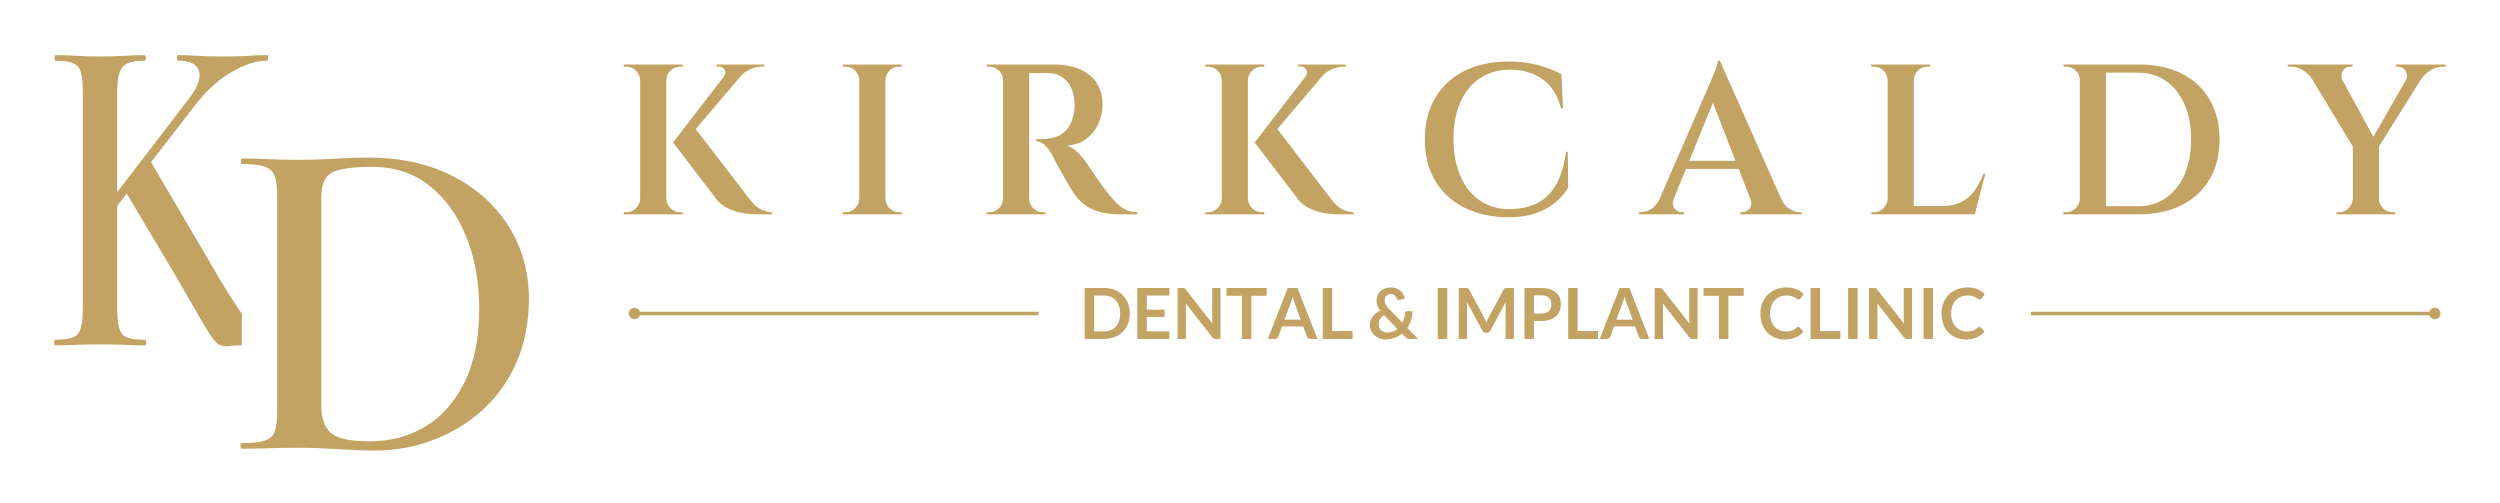
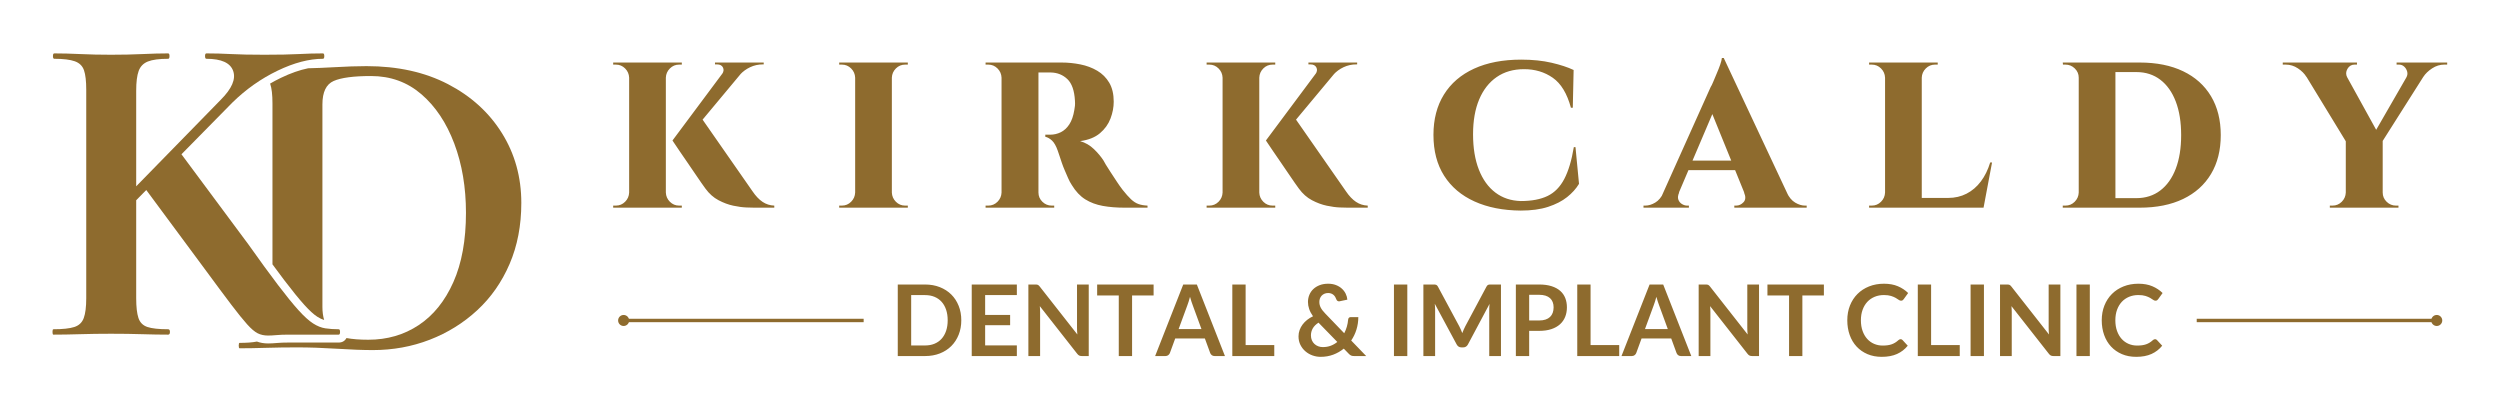
- <svg xmlns="http://www.w3.org/2000/svg" viewBox="0 0 1846 371" width="1846" height="371" role="img" aria-label="Kirkcaldy Dental &amp; Implant Clinic">
-   <g fill="#C3A363">
-     <defs>
-       <clipPath id="kclip21540">
-         <rect x="-10000" y="-10000" width="10178.6" height="20000" />
-         <rect x="-10000" y="-10000" width="20000" height="10117.3" />
-       </clipPath>
-     </defs>
-     <path clip-path="url(#kclip21540)" d="M61.13 227.225V68.461Q61.13 58.517 59.792 53.545Q58.455 48.573 54.042 46.687Q49.629 44.801 40.802 44.801Q40.267 44.801 40.267 42.743Q40.267 40.686 40.802 40.686Q47.756 40.686 56.048 41.2Q64.339 41.715 73.7 41.715Q83.864 41.715 92.156 41.2Q100.447 40.686 106.866 40.686Q107.668 40.686 107.668 42.743Q107.668 44.801 106.866 44.801Q98.307 44.801 94.028 46.858Q89.748 48.915 88.144 54.059Q86.539 59.203 86.539 69.147V227.225Q86.539 237.169 88.01 242.313Q89.481 247.456 93.76 249.171Q98.04 250.885 106.866 250.885Q107.936 250.885 107.936 252.943Q107.936 255.0 106.866 255.0Q100.179 255.0 92.022 254.657Q83.864 254.314 73.7 254.314Q64.339 254.314 55.78 254.657Q47.222 255.0 40.535 255.0Q40.0 255.0 40.0 252.943Q40.0 250.885 40.535 250.885Q49.361 250.885 53.774 249.171Q58.188 247.456 59.659 242.313Q61.13 237.169 61.13 227.225ZM130.67 205.279 91.888 140.128 110.611 118.182 150.73 186.419Q161.696 205.622 169.453 217.795Q177.209 229.968 182.291 236.998Q187.373 244.027 191.385 246.942Q195.397 249.856 199.141 250.371Q202.886 250.885 207.433 250.885Q208.235 250.885 208.235 252.943Q208.235 255.0 207.433 255.0Q195.664 255.0 188.443 255.0Q181.221 255.0 177.477 255.0Q174 255.0 171.592 255.343Q169.185 255.686 167.313 255.686Q163.568 255.686 161.028 253.971Q158.487 252.257 155.143 247.113Q151.8 241.97 146.05 232.026Q140.299 222.081 130.67 205.279ZM70.223 163.102 139.229 73.262Q149.125 60.574 146.986 52.687Q144.846 44.801 131.205 44.801Q130.67 44.801 130.67 42.743Q130.67 40.686 131.205 40.686Q138.427 40.686 145.648 41.2Q152.87 41.715 164.638 41.715Q176.674 41.715 183.628 41.2Q190.582 40.686 197.269 40.686Q198.071 40.686 198.071 42.743Q198.071 44.801 197.269 44.801Q185.768 44.801 171.86 52.687Q157.952 60.574 145.916 75.319L77.445 163.788Z" />
-     <path d="M276.356 332.697Q265.726 332.697 249.952 331.668Q234.179 330.639 221.149 330.639Q208.804 330.639 197.831 330.982Q186.858 331.325 178.286 331.325Q177.6 331.325 177.6 329.268Q177.6 327.21 178.286 327.21Q189.259 327.21 195.088 325.496Q200.917 323.781 202.803 318.638Q204.689 313.494 204.689 303.55V144.786Q204.689 134.842 202.803 129.87Q200.917 124.898 195.431 123.012Q189.944 121.126 178.629 121.126Q177.943 121.126 177.943 119.068Q177.943 117.011 178.629 117.011Q187.544 117.011 198.174 117.525Q208.804 118.04 221.149 118.04Q233.15 118.04 247.381 117.182Q261.611 116.325 271.555 116.325Q307.56 116.325 334.307 130.041Q361.053 143.757 375.798 167.418Q390.543 191.078 390.543 220.567Q390.543 246.285 381.627 267.031Q372.712 287.776 356.767 302.35Q340.822 316.923 320.076 324.81Q299.33 332.697 276.356 332.697ZM272.927 325.839Q296.587 325.839 314.761 314.523Q332.935 303.207 343.393 281.433Q353.852 259.658 353.852 228.111Q353.852 198.622 344.251 174.79Q334.649 150.958 316.99 137.071Q299.33 123.183 274.984 123.183Q254.753 123.183 246.009 126.955Q237.265 130.727 237.265 145.472V299.778Q237.265 313.151 244.123 319.495Q250.981 325.839 272.927 325.839Z" />
-     <path d="M511.735 92.68 554.237 147.98Q557.713 152.246 561.426 154.379Q565.139 156.512 570.037 156.67V158.25H559.135Q557.397 158.25 553.763 158.013Q550.129 157.776 545.626 156.749Q541.123 155.722 536.541 153.352Q531.959 150.982 528.483 146.558Q528.009 145.768 525.56 142.529Q523.111 139.29 519.477 134.629Q515.843 129.968 511.972 124.833Q508.101 119.698 504.704 115.274Q501.307 110.85 499.174 108.006Q497.041 105.162 497.041 105.162ZM553.289 48.756 505.889 104.53 497.041 105.162 540.491 48.756ZM564.349 47.65V49.072H563.717Q558.503 49.072 554 51.126Q549.497 53.18 546.337 56.814L534.487 56.498Q536.383 53.812 535.119 51.442Q533.855 49.072 530.695 49.072H529.115V47.65H563.717ZM491.985 47.65V158.25H472.709V47.65ZM473.183 146.716V158.25H460.543V156.67Q460.701 156.67 461.57 156.67Q462.439 156.67 462.597 156.67Q466.705 156.67 469.628 153.747Q472.551 150.824 472.709 146.716ZM473.183 59.184H472.709Q472.551 55.076 469.628 52.153Q466.705 49.23 462.597 49.23Q462.439 49.23 461.57 49.23Q460.701 49.23 460.543 49.23V47.65H473.183ZM491.511 146.716H491.985Q492.143 150.824 495.066 153.747Q497.989 156.67 502.097 156.67Q502.097 156.67 503.045 156.67Q503.993 156.67 504.151 156.67V158.25H491.511ZM491.511 59.184V47.65H504.151V49.23Q503.993 49.23 503.045 49.23Q502.097 49.23 502.097 49.23Q497.989 49.23 495.066 52.153Q492.143 55.076 491.985 59.184ZM653.777 47.65V158.25H634.501V47.65ZM634.975 146.716V158.25H622.335V156.67Q622.335 156.67 623.362 156.67Q624.389 156.67 624.389 156.67Q628.497 156.67 631.42 153.747Q634.343 150.824 634.501 146.716ZM634.975 59.184H634.501Q634.343 55.076 631.42 52.153Q628.497 49.23 624.389 49.23Q624.389 49.23 623.362 49.23Q622.335 49.23 622.335 49.23V47.65H634.975ZM653.303 146.716H653.777Q653.935 150.824 656.858 153.747Q659.781 156.67 663.889 156.67Q663.889 156.67 664.837 156.67Q665.785 156.67 665.943 156.67V158.25H653.303ZM653.303 59.184V47.65H665.943V49.23Q665.785 49.23 664.837 49.23Q663.889 49.23 663.889 49.23Q659.781 49.23 656.858 52.153Q653.935 55.076 653.777 59.184ZM757.899 47.65H778.913Q786.023 47.65 792.422 49.388Q798.821 51.126 803.719 54.76Q808.617 58.394 811.382 64.003Q814.147 69.612 814.147 77.354Q814.147 84.306 811.145 91.1Q808.143 97.894 802.297 102.397Q796.451 106.9 787.919 107.532Q792.185 108.954 796.056 112.825Q799.927 116.696 802.455 120.488Q802.613 120.646 804.43 123.411Q806.247 126.176 808.933 130.126Q811.619 134.076 814.542 138.026Q817.465 141.976 819.677 144.662Q823.153 148.77 826.076 151.377Q828.999 153.984 832.317 155.327Q835.635 156.67 839.901 156.67V158.25H826.787Q818.571 158.25 812.172 156.512Q805.773 154.774 801.033 151.298Q796.293 147.822 792.817 142.608Q791.869 141.186 790.131 138.263Q788.393 135.34 786.339 131.706Q784.285 128.072 782.31 124.675Q780.335 121.278 778.992 118.592Q777.649 115.906 777.175 114.8Q774.647 110.218 771.645 107.374Q768.643 104.53 765.167 104.214V102.634Q765.483 102.634 767.221 102.713Q768.959 102.792 771.171 102.634Q775.437 102.476 779.782 101.054Q784.127 99.632 787.603 95.761Q791.079 91.89 792.659 84.938Q792.975 83.516 793.291 81.304Q793.607 79.092 793.449 76.722Q792.975 65.662 787.761 59.974Q782.547 54.286 774.489 53.97Q771.487 53.812 768.169 53.891Q764.851 53.97 762.402 53.97Q759.953 53.97 759.479 53.97Q759.479 53.812 759.084 52.232Q758.689 50.652 758.294 49.151Q757.899 47.65 757.899 47.65ZM759.953 47.65V158.25H740.677V47.65ZM741.151 146.716V158.25H728.511V156.67Q728.669 156.67 729.538 156.67Q730.407 156.67 730.565 156.67Q734.673 156.67 737.596 153.747Q740.519 150.824 740.677 146.716ZM741.151 59.184H740.677Q740.519 55.076 737.596 52.153Q734.673 49.23 730.565 49.23Q730.407 49.23 729.538 49.23Q728.669 49.23 728.511 49.23V47.65H741.151ZM759.479 146.716H759.953Q759.953 150.824 762.955 153.747Q765.957 156.67 770.065 156.67Q770.223 156.67 771.092 156.67Q771.961 156.67 771.961 156.67V158.25H759.479ZM941.179 92.68 983.681 147.98Q987.157 152.246 990.87 154.379Q994.583 156.512 999.481 156.67V158.25H988.579Q986.841 158.25 983.207 158.013Q979.573 157.776 975.07 156.749Q970.567 155.722 965.985 153.352Q961.403 150.982 957.927 146.558Q957.453 145.768 955.004 142.529Q952.555 139.29 948.921 134.629Q945.287 129.968 941.416 124.833Q937.545 119.698 934.148 115.274Q930.751 110.85 928.618 108.006Q926.485 105.162 926.485 105.162ZM982.733 48.756 935.333 104.53 926.485 105.162 969.935 48.756ZM993.793 47.65V49.072H993.161Q987.947 49.072 983.444 51.126Q978.941 53.18 975.781 56.814L963.931 56.498Q965.827 53.812 964.563 51.442Q963.299 49.072 960.139 49.072H958.559V47.65H993.161ZM921.429 47.65V158.25H902.153V47.65ZM902.627 146.716V158.25H889.987V156.67Q890.145 156.67 891.014 156.67Q891.883 156.67 892.041 156.67Q896.149 156.67 899.072 153.747Q901.995 150.824 902.153 146.716ZM902.627 59.184H902.153Q901.995 55.076 899.072 52.153Q896.149 49.23 892.041 49.23Q891.883 49.23 891.014 49.23Q890.145 49.23 889.987 49.23V47.65H902.627ZM920.955 146.716H921.429Q921.587 150.824 924.51 153.747Q927.433 156.67 931.541 156.67Q931.541 156.67 932.489 156.67Q933.437 156.67 933.595 156.67V158.25H920.955ZM920.955 59.184V47.65H933.595V49.23Q933.437 49.23 932.489 49.23Q931.541 49.23 931.541 49.23Q927.433 49.23 924.51 52.153Q921.587 55.076 921.429 59.184ZM1157.639 112.114 1157.955 138.5Q1154.321 144.662 1148.317 149.639Q1142.313 154.616 1133.702 157.539Q1125.091 160.462 1113.557 160.462Q1095.229 160.304 1081.325 153.352Q1067.421 146.4 1059.758 133.523Q1052.095 120.646 1052.095 102.792Q1052.095 85.254 1059.679 72.377Q1067.263 59.5 1081.167 52.469Q1095.071 45.438 1114.189 45.438Q1126.513 45.438 1136.309 48.203Q1146.105 50.968 1152.899 54.76L1154.163 80.198H1152.741Q1148.791 65.188 1138.758 58.315Q1128.725 51.442 1115.295 51.442Q1102.339 51.442 1092.938 57.683Q1083.537 63.924 1078.402 75.379Q1073.267 86.834 1073.267 102.476Q1073.267 118.118 1078.244 129.731Q1083.221 141.344 1092.306 147.743Q1101.391 154.142 1113.557 154.458Q1125.407 154.458 1134.176 150.429Q1142.945 146.4 1148.554 137.078Q1154.163 127.756 1156.375 112.114ZM1269.977 44.806 1319.905 157.302H1296.521L1262.551 70.086ZM1236.007 146.716Q1234.743 149.876 1235.533 152.088Q1236.323 154.3 1238.219 155.485Q1240.115 156.67 1242.011 156.67H1243.433V158.25H1210.253V156.67Q1210.253 156.67 1210.964 156.67Q1211.675 156.67 1211.675 156.67Q1215.309 156.67 1219.18 154.379Q1223.051 152.088 1225.579 146.716ZM1269.977 44.806 1270.767 61.396 1231.425 157.776H1220.681L1261.445 64.082Q1261.761 63.45 1262.788 61.001Q1263.815 58.552 1265.158 55.392Q1266.501 52.232 1267.449 49.309Q1268.397 46.386 1268.555 44.806ZM1288.463 118.75V124.754H1240.905V118.75ZM1292.413 146.716H1315.165Q1317.693 152.088 1321.564 154.379Q1325.435 156.67 1329.069 156.67Q1329.069 156.67 1329.701 156.67Q1330.333 156.67 1330.333 156.67V158.25H1284.987V156.67H1286.409Q1289.411 156.67 1291.781 154.063Q1294.151 151.456 1292.413 146.716ZM1413.125 47.65V158.25H1393.849V47.65ZM1454.995 152.088 1457.681 158.25H1412.651V152.088ZM1466.055 128.23 1458.155 158.25H1428.609L1434.297 152.088Q1442.355 152.088 1448.201 149.165Q1454.047 146.242 1457.997 140.791Q1461.947 135.34 1464.475 128.23ZM1394.323 146.716V158.25H1381.683V156.67Q1381.683 156.67 1382.71 156.67Q1383.737 156.67 1383.737 156.67Q1387.845 156.67 1390.768 153.747Q1393.691 150.824 1393.849 146.716ZM1394.323 59.184H1393.849Q1393.691 55.076 1390.768 52.153Q1387.845 49.23 1383.737 49.23Q1383.737 49.23 1382.71 49.23Q1381.683 49.23 1381.683 49.23V47.65H1394.323ZM1412.651 59.184V47.65H1425.291V49.23Q1425.133 49.23 1424.185 49.23Q1423.237 49.23 1423.237 49.23Q1419.129 49.23 1416.206 52.153Q1413.283 55.076 1413.125 59.184ZM1579.657 47.65Q1597.669 47.65 1611.02 54.365Q1624.371 61.08 1631.639 73.562Q1638.907 86.044 1638.907 102.95Q1638.907 119.856 1631.639 132.259Q1624.371 144.662 1611.02 151.456Q1597.669 158.25 1579.657 158.25H1543.317L1543.159 152.246Q1546.161 152.246 1550.664 152.246Q1555.167 152.246 1559.986 152.246Q1564.805 152.246 1568.992 152.246Q1573.179 152.246 1575.786 152.246Q1578.393 152.246 1578.393 152.246Q1590.559 152.246 1599.328 146.163Q1608.097 140.08 1612.995 129.02Q1617.893 117.96 1617.893 102.95Q1617.893 87.94 1612.995 76.88Q1608.097 65.82 1599.249 59.737Q1590.401 53.654 1578.393 53.654Q1578.393 53.654 1575.628 53.654Q1572.863 53.654 1568.518 53.654Q1564.173 53.654 1559.117 53.654Q1554.061 53.654 1549.4 53.654Q1544.739 53.654 1541.579 53.654V47.65ZM1555.009 47.65V158.25H1535.733V47.65ZM1536.207 146.716V158.25H1523.567V156.67Q1523.567 156.67 1524.594 156.67Q1525.621 156.67 1525.621 156.67Q1529.729 156.67 1532.652 153.747Q1535.575 150.824 1535.733 146.716ZM1536.207 59.184H1535.733Q1535.733 55.076 1532.731 52.153Q1529.729 49.23 1525.621 49.23Q1525.621 49.23 1524.673 49.23Q1523.725 49.23 1523.725 49.23L1523.567 47.65H1536.207ZM1723.437 47.808 1755.353 106.268 1738.131 109.586 1700.843 47.808ZM1756.617 107.374V158.25H1737.341V107.374ZM1783.003 47.808H1794.379L1755.195 110.534L1747.927 108.954ZM1776.525 59.026Q1777.789 56.814 1777.157 54.523Q1776.525 52.232 1774.866 50.731Q1773.207 49.23 1770.995 49.23Q1770.995 49.23 1770.047 49.23Q1769.099 49.23 1769.099 49.23V47.65H1805.913V49.23H1803.701Q1798.803 49.23 1794.458 52.074Q1790.113 54.918 1787.743 58.552ZM1729.599 59.026 1707.321 58.552Q1705.109 54.918 1700.843 52.074Q1696.577 49.23 1691.521 49.23H1689.309V47.65H1737.183V49.23Q1737.183 49.23 1736.156 49.23Q1735.129 49.23 1735.129 49.23Q1731.653 49.23 1729.836 52.469Q1728.019 55.708 1729.599 59.026ZM1737.815 146.716V158.25H1725.175V156.67Q1725.175 156.67 1726.123 156.67Q1727.071 156.67 1727.229 156.67Q1731.337 156.67 1734.26 153.747Q1737.183 150.824 1737.341 146.716ZM1756.143 146.716H1756.617Q1756.617 150.824 1759.619 153.747Q1762.621 156.67 1766.729 156.67Q1766.729 156.67 1767.677 156.67Q1768.625 156.67 1768.625 156.67V158.25H1756.143Z" />
-     <path d="M834.267 231.452Q834.267 235.586 832.889 239.044Q831.511 242.502 829.015 244.998Q826.519 247.494 823.009 248.872Q819.499 250.25 815.235 250.25H800.883V212.654H815.235Q819.499 212.654 823.009 214.045Q826.519 215.436 829.015 217.919Q831.511 220.402 832.889 223.86Q834.267 227.318 834.267 231.452ZM827.117 231.452Q827.117 228.358 826.285 225.901Q825.453 223.444 823.919 221.741Q822.385 220.038 820.188 219.128Q817.991 218.218 815.235 218.218H807.929V244.686H815.235Q817.991 244.686 820.188 243.776Q822.385 242.866 823.919 241.163Q825.453 239.46 826.285 237.003Q827.117 234.546 827.117 231.452ZM863.465 212.654V218.218H846.799V228.644H859.929V234.026H846.799V244.66H863.465V250.25H839.753V212.654ZM873.189 212.654Q873.657 212.654 873.969 212.693Q874.281 212.732 874.528 212.849Q874.775 212.966 875.009 213.187Q875.243 213.408 875.529 213.772L895.263 238.914Q895.159 238.004 895.12 237.133Q895.081 236.262 895.081 235.508V212.654H901.243V250.25H897.629Q896.797 250.25 896.251 249.99Q895.705 249.73 895.185 249.054L875.529 224.016Q875.607 224.848 875.646 225.667Q875.685 226.486 875.685 227.162V250.25H869.523V212.654H873.189ZM935.329 212.654V218.4H924.019V250.25H917.025V218.4H905.663V212.654ZM972.821 250.25H967.413Q966.503 250.25 965.918 249.795Q965.333 249.34 965.073 248.664L962.265 240.994H946.691L943.883 248.664Q943.675 249.262 943.064 249.756Q942.453 250.25 941.569 250.25H936.135L950.903 212.654H958.053ZM948.485 236.054H960.471L955.895 223.548Q955.583 222.716 955.206 221.585Q954.829 220.454 954.465 219.128Q954.101 220.454 953.75 221.598Q953.399 222.742 953.061 223.6ZM983.689 244.478H998.743V250.25H976.695V212.654H983.689ZM1027.057 212.238Q1029.345 212.238 1031.152 212.94Q1032.959 213.642 1034.246 214.812Q1035.533 215.982 1036.274 217.49Q1037.015 218.998 1037.145 220.61L1033.063 221.468Q1032.985 221.494 1032.894 221.494Q1032.803 221.494 1032.725 221.494Q1032.283 221.494 1031.932 221.247Q1031.581 221.0 1031.373 220.48Q1031.139 219.804 1030.775 219.193Q1030.411 218.582 1029.891 218.127Q1029.371 217.672 1028.669 217.399Q1027.967 217.126 1027.057 217.126Q1025.965 217.126 1025.107 217.503Q1024.249 217.88 1023.651 218.517Q1023.053 219.154 1022.741 219.999Q1022.429 220.844 1022.429 221.78Q1022.429 222.56 1022.598 223.288Q1022.767 224.016 1023.131 224.744Q1023.495 225.472 1024.08 226.239Q1024.665 227.006 1025.523 227.89L1035.507 238.264Q1036.365 236.626 1036.885 234.806Q1037.405 232.986 1037.561 231.114Q1037.613 230.516 1037.951 230.152Q1038.289 229.788 1038.887 229.788H1042.917Q1042.891 233.22 1041.929 236.34Q1040.967 239.46 1039.173 242.086L1047.051 250.25H1040.759Q1040.265 250.25 1039.888 250.198Q1039.511 250.146 1039.173 250.003Q1038.835 249.86 1038.523 249.626Q1038.211 249.392 1037.873 249.028L1035.273 246.35Q1032.777 248.378 1029.722 249.522Q1026.667 250.666 1023.105 250.666Q1020.921 250.666 1018.841 249.925Q1016.761 249.184 1015.123 247.78Q1013.485 246.376 1012.484 244.387Q1011.483 242.398 1011.483 239.902Q1011.483 238.16 1012.055 236.587Q1012.627 235.014 1013.641 233.662Q1014.655 232.31 1016.046 231.218Q1017.437 230.126 1019.101 229.346Q1017.723 227.396 1017.086 225.537Q1016.449 223.678 1016.449 221.832Q1016.449 219.882 1017.164 218.127Q1017.879 216.372 1019.244 215.072Q1020.609 213.772 1022.585 213.005Q1024.561 212.238 1027.057 212.238ZM1018.009 239.382Q1018.009 240.812 1018.503 241.956Q1018.997 243.1 1019.855 243.893Q1020.713 244.686 1021.844 245.115Q1022.975 245.544 1024.249 245.544Q1026.537 245.544 1028.422 244.829Q1030.307 244.114 1031.867 242.84L1021.987 232.7Q1019.907 234.052 1018.958 235.742Q1018.009 237.432 1018.009 239.382ZM1068.657 250.25H1061.637V212.654H1068.657ZM1095.983 234.65Q1096.425 235.482 1096.802 236.379Q1097.179 237.276 1097.543 238.186Q1097.907 237.25 1098.297 236.34Q1098.687 235.43 1099.129 234.598L1110.257 213.772Q1110.465 213.382 1110.686 213.148Q1110.907 212.914 1111.18 212.81Q1111.453 212.706 1111.791 212.68Q1112.129 212.654 1112.597 212.654H1117.875V250.25H1111.713V225.966Q1111.713 225.29 1111.752 224.484Q1111.791 223.678 1111.869 222.846L1100.507 244.166Q1100.117 244.894 1099.493 245.297Q1098.869 245.7 1098.037 245.7H1097.075Q1096.243 245.7 1095.619 245.297Q1094.995 244.894 1094.605 244.166L1083.087 222.768Q1083.191 223.626 1083.23 224.445Q1083.269 225.264 1083.269 225.966V250.25H1077.107V212.654H1082.385Q1082.853 212.654 1083.191 212.68Q1083.529 212.706 1083.802 212.81Q1084.075 212.914 1084.309 213.148Q1084.543 213.382 1084.751 213.772L1095.983 234.65ZM1132.695 237.016V250.25H1125.701V212.654H1137.947Q1141.717 212.654 1144.473 213.538Q1147.229 214.422 1149.023 216.008Q1150.817 217.594 1151.675 219.804Q1152.533 222.014 1152.533 224.64Q1152.533 227.37 1151.623 229.645Q1150.713 231.92 1148.893 233.558Q1147.073 235.196 1144.343 236.106Q1141.613 237.016 1137.947 237.016ZM1132.695 231.556H1137.947Q1139.871 231.556 1141.301 231.075Q1142.731 230.594 1143.667 229.697Q1144.603 228.8 1145.071 227.513Q1145.539 226.226 1145.539 224.64Q1145.539 223.132 1145.071 221.91Q1144.603 220.688 1143.667 219.83Q1142.731 218.972 1141.301 218.517Q1139.871 218.062 1137.947 218.062H1132.695ZM1164.961 244.478H1180.015V250.25H1157.967V212.654H1164.961ZM1217.897 250.25H1212.489Q1211.579 250.25 1210.994 249.795Q1210.409 249.34 1210.149 248.664L1207.341 240.994H1191.767L1188.959 248.664Q1188.751 249.262 1188.14 249.756Q1187.529 250.25 1186.645 250.25H1181.211L1195.979 212.654H1203.129ZM1193.561 236.054H1205.547L1200.971 223.548Q1200.659 222.716 1200.282 221.585Q1199.905 220.454 1199.541 219.128Q1199.177 220.454 1198.826 221.598Q1198.475 222.742 1198.137 223.6ZM1225.437 212.654Q1225.905 212.654 1226.217 212.693Q1226.529 212.732 1226.776 212.849Q1227.023 212.966 1227.257 213.187Q1227.491 213.408 1227.777 213.772L1247.511 238.914Q1247.407 238.004 1247.368 237.133Q1247.329 236.262 1247.329 235.508V212.654H1253.491V250.25H1249.877Q1249.045 250.25 1248.499 249.99Q1247.953 249.73 1247.433 249.054L1227.777 224.016Q1227.855 224.848 1227.894 225.667Q1227.933 226.486 1227.933 227.162V250.25H1221.771V212.654H1225.437ZM1287.577 212.654V218.4H1276.267V250.25H1269.273V218.4H1257.911V212.654ZM1327.903 241.384Q1328.475 241.384 1328.891 241.826L1331.647 244.816Q1329.359 247.65 1326.018 249.158Q1322.677 250.666 1317.997 250.666Q1313.811 250.666 1310.47 249.236Q1307.129 247.806 1304.763 245.258Q1302.397 242.71 1301.136 239.174Q1299.875 235.638 1299.875 231.452Q1299.875 227.214 1301.279 223.691Q1302.683 220.168 1305.231 217.62Q1307.779 215.072 1311.328 213.655Q1314.877 212.238 1319.167 212.238Q1323.353 212.238 1326.486 213.577Q1329.619 214.916 1331.855 217.126L1329.515 220.376Q1329.307 220.688 1328.982 220.922Q1328.657 221.156 1328.085 221.156Q1327.487 221.156 1326.863 220.688Q1326.239 220.22 1325.277 219.674Q1324.315 219.128 1322.846 218.66Q1321.377 218.192 1319.115 218.192Q1316.463 218.192 1314.24 219.115Q1312.017 220.038 1310.418 221.754Q1308.819 223.47 1307.922 225.927Q1307.025 228.384 1307.025 231.452Q1307.025 234.624 1307.922 237.094Q1308.819 239.564 1310.353 241.254Q1311.887 242.944 1313.967 243.841Q1316.047 244.738 1318.439 244.738Q1319.869 244.738 1321.026 244.582Q1322.183 244.426 1323.158 244.088Q1324.133 243.75 1325.004 243.217Q1325.875 242.684 1326.733 241.904Q1326.993 241.67 1327.279 241.527Q1327.565 241.384 1327.903 241.384ZM1343.919 244.478H1358.973V250.25H1336.925V212.654H1343.919ZM1371.687 250.25H1364.667V212.654H1371.687ZM1383.803 212.654Q1384.271 212.654 1384.583 212.693Q1384.895 212.732 1385.142 212.849Q1385.389 212.966 1385.623 213.187Q1385.857 213.408 1386.143 213.772L1405.877 238.914Q1405.773 238.004 1405.734 237.133Q1405.695 236.262 1405.695 235.508V212.654H1411.857V250.25H1408.243Q1407.411 250.25 1406.865 249.99Q1406.319 249.73 1405.799 249.054L1386.143 224.016Q1386.221 224.848 1386.26 225.667Q1386.299 226.486 1386.299 227.162V250.25H1380.137V212.654H1383.803ZM1427.327 250.25H1420.307V212.654H1427.327ZM1461.621 241.384Q1462.193 241.384 1462.609 241.826L1465.365 244.816Q1463.077 247.65 1459.736 249.158Q1456.395 250.666 1451.715 250.666Q1447.529 250.666 1444.188 249.236Q1440.847 247.806 1438.481 245.258Q1436.115 242.71 1434.854 239.174Q1433.593 235.638 1433.593 231.452Q1433.593 227.214 1434.997 223.691Q1436.401 220.168 1438.949 217.62Q1441.497 215.072 1445.046 213.655Q1448.595 212.238 1452.885 212.238Q1457.071 212.238 1460.204 213.577Q1463.337 214.916 1465.573 217.126L1463.233 220.376Q1463.025 220.688 1462.7 220.922Q1462.375 221.156 1461.803 221.156Q1461.205 221.156 1460.581 220.688Q1459.957 220.22 1458.995 219.674Q1458.033 219.128 1456.564 218.66Q1455.095 218.192 1452.833 218.192Q1450.181 218.192 1447.958 219.115Q1445.735 220.038 1444.136 221.754Q1442.537 223.47 1441.64 225.927Q1440.743 228.384 1440.743 231.452Q1440.743 234.624 1441.64 237.094Q1442.537 239.564 1444.071 241.254Q1445.605 242.944 1447.685 243.841Q1449.765 244.738 1452.157 244.738Q1453.587 244.738 1454.744 244.582Q1455.901 244.426 1456.876 244.088Q1457.851 243.75 1458.722 243.217Q1459.593 242.684 1460.451 241.904Q1460.711 241.67 1460.997 241.527Q1461.283 241.384 1461.621 241.384Z" />
+ <svg xmlns="http://www.w3.org/2000/svg" viewBox="0 0 1905 315" width="1905" height="315" role="img" aria-label="Kirkcaldy Dental &amp; Implant Clinic">
+   <g fill="#8E6B2E">
+     <path d="M284.085 266.763Q273.112 266.763 256.653 265.735Q240.193 264.706 226.477 264.706Q214.133 264.706 202.817 265.049Q191.501 265.392 182.586 265.392Q181.9 265.392 181.9 263.334Q181.9 261.277 182.586 261.277Q190.744 261.277 195.772 260.267Q199.65 261.706 204.25 261.706Q207.267 261.706 211.311 261.338Q214.811 261.02 219.681 261.02H258.086Q262.089 261.02 264.025 257.587Q270.782 258.876 280.656 258.876Q302.259 258.876 319.061 247.732Q335.863 236.588 345.465 214.985Q355.066 193.382 355.066 162.178Q355.066 133.031 346.15 109.371Q337.235 85.711 321.118 71.823Q305.002 57.936 282.713 57.936Q262.825 57.936 254.252 61.707Q245.68 65.479 245.68 79.538V233.845Q245.68 239.482 247 243.833Q244.494 243.098 241.796 241.364Q237.671 238.712 231.866 232.279Q225.691 225.437 216.586 213.465Q212.513 208.11 207.618 201.423V78.853Q207.618 68.908 205.903 63.936Q205.86 63.811 205.814 63.688Q209.85 61.341 214.064 59.311Q225.057 54.014 234.796 52.022Q243.787 51.837 253.91 51.249Q268.654 50.392 279.284 50.392Q314.946 50.392 341.35 64.108Q367.753 77.824 382.498 101.484Q397.243 125.144 397.243 154.634Q397.243 180.352 388.327 201.097Q379.412 221.843 363.638 236.416Q347.865 250.99 327.462 258.877Q307.059 266.763 284.085 266.763Z" />
+     <path data-kd="K" d="M65.718 227.225V68.461Q65.718 58.517 64.003 53.545Q62.289 48.573 56.974 46.687Q51.659 44.801 41.372 44.801Q40.343 44.801 40.343 42.743Q40.343 40.686 41.372 40.686Q50.287 40.686 61.26 41.2Q72.233 41.715 84.577 41.715Q97.608 41.715 108.581 41.2Q119.553 40.686 128.126 40.686Q129.155 40.686 129.155 42.743Q129.155 44.801 128.126 44.801Q117.839 44.801 112.695 46.858Q107.552 48.915 105.666 54.059Q103.78 59.203 103.78 69.147V227.225Q103.78 237.169 105.494 242.313Q107.209 247.456 112.352 249.171Q117.496 250.885 128.126 250.885Q129.498 250.885 129.498 252.943Q129.498 255.0 128.126 255.0Q119.211 255.0 108.409 254.657Q97.608 254.314 84.577 254.314Q72.233 254.314 60.917 254.657Q49.601 255.0 40.686 255.0Q40.0 255.0 40.0 252.943Q40.0 250.885 40.686 250.885Q51.316 250.885 56.631 249.171Q61.946 247.456 63.832 242.313Q65.718 237.169 65.718 227.225ZM156.244 205.279 109.266 141.842 136.699 115.439 189.163 186.077Q202.536 204.936 211.794 217.109Q221.053 229.282 227.396 236.312Q233.74 243.341 238.541 246.427Q243.341 249.514 247.97 250.199Q252.6 250.885 258.086 250.885Q259.115 250.885 259.115 252.943Q259.115 255.0 258.086 255.0Q242.998 255.0 233.74 255.0Q224.482 255.0 219.681 255.0Q214.537 255.0 210.766 255.343Q206.994 255.686 204.25 255.686Q199.793 255.686 196.364 253.971Q192.935 252.257 188.305 247.113Q183.676 241.97 176.132 232.026Q168.589 222.081 156.244 205.279ZM79.777 166.531 168.246 76.005Q180.933 63.317 177.675 54.059Q174.418 44.801 157.273 44.801Q156.244 44.801 156.244 42.743Q156.244 40.686 157.273 40.686Q166.531 40.686 176.132 41.2Q185.734 41.715 201.507 41.715Q217.967 41.715 227.568 41.2Q237.169 40.686 246.085 40.686Q247.113 40.686 247.113 42.743Q247.113 44.801 246.085 44.801Q230.311 44.801 211.451 53.888Q192.592 62.974 177.161 78.062L89.035 167.56Z" />
+     <path d="M533.129 87.94 573.419 145.768Q577.053 151.14 581.082 153.826Q585.111 156.512 590.009 156.67V158.25H574.841Q573.261 158.25 568.837 158.092Q564.413 157.934 558.804 156.749Q553.195 155.564 547.507 152.562Q541.819 149.56 537.553 143.714Q536.605 142.45 534.393 139.29Q532.181 136.13 529.416 132.022Q526.651 127.914 523.649 123.569Q520.647 119.224 518.119 115.511Q515.591 111.798 514.011 109.428Q512.431 107.058 512.431 107.058ZM570.733 48.756 523.175 105.794 512.431 107.058 555.881 48.756ZM581.951 47.65V49.072H581.319Q576.105 49.072 571.602 51.205Q567.099 53.338 563.939 56.814L550.193 56.498Q552.089 53.812 550.904 51.442Q549.719 49.072 546.401 49.072H544.821V47.65H581.319ZM507.375 47.65V158.25H479.409V47.65ZM479.883 146.716V158.25H467.243V156.67Q467.401 156.67 468.27 156.67Q469.139 156.67 469.297 156.67Q473.405 156.67 476.328 153.747Q479.251 150.824 479.409 146.716ZM479.883 59.184H479.409Q479.251 55.076 476.328 52.153Q473.405 49.23 469.297 49.23Q469.139 49.23 468.27 49.23Q467.401 49.23 467.243 49.23V47.65H479.883ZM506.901 146.716H507.375Q507.533 150.824 510.456 153.747Q513.379 156.67 517.487 156.67Q517.803 156.67 518.672 156.67Q519.541 156.67 519.541 156.67V158.25H506.901ZM506.901 59.184V47.65H519.541V49.23Q519.383 49.23 518.593 49.23Q517.803 49.23 517.487 49.23Q513.379 49.23 510.456 52.153Q507.533 55.076 507.375 59.184ZM679.595 47.65V158.25H651.629V47.65ZM652.103 146.716V158.25H639.463V156.67Q639.463 156.67 640.49 156.67Q641.517 156.67 641.517 156.67Q645.625 156.67 648.548 153.747Q651.471 150.824 651.629 146.716ZM652.103 59.184H651.629Q651.471 55.076 648.548 52.153Q645.625 49.23 641.517 49.23Q641.517 49.23 640.49 49.23Q639.463 49.23 639.463 49.23V47.65H652.103ZM679.121 146.716H679.595Q679.753 150.824 682.676 153.747Q685.599 156.67 689.707 156.67Q689.707 156.67 690.655 156.67Q691.603 156.67 691.761 156.67V158.25H679.121ZM679.121 59.184V47.65H691.761V49.23Q691.603 49.23 690.655 49.23Q689.707 49.23 689.707 49.23Q685.599 49.23 682.676 52.153Q679.753 55.076 679.595 59.184ZM789.247 47.65H808.997Q816.107 47.65 823.217 49.072Q830.327 50.494 836.094 53.891Q841.861 57.288 845.258 63.055Q848.655 68.822 848.655 77.512Q848.655 83.832 846.206 90.31Q843.757 96.788 838.148 101.528Q832.539 106.268 823.059 107.532Q829.063 109.27 833.566 113.615Q838.069 117.96 840.913 122.384Q841.071 122.858 842.493 125.228Q843.915 127.598 846.206 131.074Q848.497 134.55 850.867 138.184Q853.237 141.818 855.449 144.662Q859.083 149.244 861.848 151.851Q864.613 154.458 867.536 155.485Q870.459 156.512 874.409 156.67V158.25H856.871Q847.865 158.25 840.36 156.907Q832.855 155.564 827.009 151.93Q821.163 148.296 816.739 141.028Q815.159 138.658 813.895 135.735Q812.631 132.812 811.367 129.889Q810.103 126.966 809.155 124.201Q808.207 121.436 807.417 118.987Q806.627 116.538 805.995 114.8Q804.099 109.428 801.65 107.137Q799.201 104.846 796.515 104.214V102.634Q796.989 102.634 798.174 102.634Q799.359 102.634 800.149 102.634Q804.573 102.634 808.365 100.738Q812.157 98.842 814.843 94.734Q817.529 90.626 818.635 83.832Q818.951 82.41 819.109 80.672Q819.267 78.934 819.109 76.722Q818.477 65.188 813.342 60.29Q808.207 55.392 800.781 55.234Q799.201 55.234 797.305 55.234Q795.409 55.234 793.671 55.234Q791.933 55.234 790.827 55.234Q790.827 55.234 790.432 53.338Q790.037 51.442 789.642 49.546Q789.247 47.65 789.247 47.65ZM791.301 47.65V158.25H763.177V47.65ZM763.651 146.716V158.25H751.011V156.67Q751.327 156.67 752.117 156.67Q752.907 156.67 753.065 156.67Q757.173 156.67 760.096 153.747Q763.019 150.824 763.177 146.716ZM763.651 59.184H763.177Q763.019 55.076 760.096 52.153Q757.173 49.23 753.065 49.23Q752.907 49.23 752.117 49.23Q751.327 49.23 751.011 49.23V47.65H763.651ZM790.827 146.716H791.301Q791.301 150.824 794.303 153.747Q797.305 156.67 801.413 156.67Q801.729 156.67 802.44 156.67Q803.151 156.67 803.309 156.67V158.25H790.827ZM985.325 87.94 1025.615 145.768Q1029.249 151.14 1033.278 153.826Q1037.307 156.512 1042.205 156.67V158.25H1027.037Q1025.457 158.25 1021.033 158.092Q1016.609 157.934 1011 156.749Q1005.391 155.564 999.703 152.562Q994.015 149.56 989.749 143.714Q988.801 142.45 986.589 139.29Q984.377 136.13 981.612 132.022Q978.847 127.914 975.845 123.569Q972.843 119.224 970.315 115.511Q967.787 111.798 966.207 109.428Q964.627 107.058 964.627 107.058ZM1022.929 48.756 975.371 105.794 964.627 107.058 1008.077 48.756ZM1034.147 47.65V49.072H1033.515Q1028.301 49.072 1023.798 51.205Q1019.295 53.338 1016.135 56.814L1002.389 56.498Q1004.285 53.812 1003.1 51.442Q1001.915 49.072 998.597 49.072H997.017V47.65H1033.515ZM959.571 47.65V158.25H931.605V47.65ZM932.079 146.716V158.25H919.439V156.67Q919.597 156.67 920.466 156.67Q921.335 156.67 921.493 156.67Q925.601 156.67 928.524 153.747Q931.447 150.824 931.605 146.716ZM932.079 59.184H931.605Q931.447 55.076 928.524 52.153Q925.601 49.23 921.493 49.23Q921.335 49.23 920.466 49.23Q919.597 49.23 919.439 49.23V47.65H932.079ZM959.097 146.716H959.571Q959.729 150.824 962.652 153.747Q965.575 156.67 969.683 156.67Q969.999 156.67 970.868 156.67Q971.737 156.67 971.737 156.67V158.25H959.097ZM959.097 59.184V47.65H971.737V49.23Q971.579 49.23 970.789 49.23Q969.999 49.23 969.683 49.23Q965.575 49.23 962.652 52.153Q959.729 55.076 959.571 59.184ZM1200.521 112.114 1203.207 140.08Q1199.889 145.61 1194.122 150.192Q1188.355 154.774 1179.665 157.618Q1170.975 160.462 1158.809 160.462Q1138.585 160.304 1123.575 153.51Q1108.565 146.716 1100.428 133.918Q1092.291 121.12 1092.291 102.792Q1092.291 84.938 1100.27 72.061Q1108.249 59.184 1123.259 52.311Q1138.269 45.438 1159.125 45.438Q1172.081 45.438 1182.272 47.808Q1192.463 50.178 1199.099 53.338L1198.467 82.094H1197.045Q1192.621 65.82 1183.22 59.263Q1173.819 52.706 1161.337 52.706Q1149.171 52.706 1140.481 58.71Q1131.791 64.714 1127.13 75.774Q1122.469 86.834 1122.469 102.318Q1122.469 117.96 1126.893 129.257Q1131.317 140.554 1139.454 146.716Q1147.591 152.878 1158.809 153.194Q1171.291 153.194 1179.27 149.323Q1187.249 145.452 1191.989 136.367Q1196.729 127.282 1199.257 112.114ZM1313.491 44.174 1366.579 157.302H1333.399L1301.799 79.566ZM1279.521 146.716Q1278.099 149.876 1278.889 152.088Q1279.679 154.3 1281.654 155.485Q1283.629 156.67 1285.525 156.67H1286.947V158.25H1252.345V156.67Q1252.345 156.67 1253.056 156.67Q1253.767 156.67 1253.767 156.67Q1257.401 156.67 1261.272 154.379Q1265.143 152.088 1267.671 146.716ZM1313.491 44.174 1313.649 66.136 1274.623 157.776H1262.457L1303.537 66.294Q1304.327 65.188 1305.512 62.265Q1306.697 59.342 1308.198 55.866Q1309.699 52.39 1310.805 49.23Q1311.911 46.07 1312.069 44.174ZM1328.185 122.384V129.652H1282.523V122.384ZM1328.975 146.716H1361.523Q1364.051 152.088 1367.922 154.379Q1371.793 156.67 1375.427 156.67Q1375.427 156.67 1376.059 156.67Q1376.691 156.67 1376.691 156.67V158.25H1321.549V156.67H1322.971Q1326.131 156.67 1328.58 154.063Q1331.029 151.456 1328.975 146.716ZM1464.381 47.65V158.25H1436.415V47.65ZM1505.777 150.824 1510.991 158.25H1463.907V150.824ZM1517.943 123.806 1511.465 158.25H1478.759L1484.447 150.824Q1492.189 150.824 1498.509 147.585Q1504.829 144.346 1509.411 138.263Q1513.993 132.18 1516.521 123.806ZM1436.889 146.716V158.25H1424.249V156.67Q1424.249 156.67 1425.276 156.67Q1426.303 156.67 1426.303 156.67Q1430.411 156.67 1433.334 153.747Q1436.257 150.824 1436.415 146.716ZM1436.889 59.184H1436.415Q1436.257 55.076 1433.334 52.153Q1430.411 49.23 1426.303 49.23Q1426.303 49.23 1425.276 49.23Q1424.249 49.23 1424.249 49.23V47.65H1436.889ZM1463.907 59.184V47.65H1476.547V49.23Q1476.389 49.23 1475.441 49.23Q1474.493 49.23 1474.493 49.23Q1470.385 49.23 1467.462 52.153Q1464.539 55.076 1464.381 59.184ZM1630.439 47.65Q1649.715 47.65 1663.54 54.286Q1677.365 60.922 1684.791 73.325Q1692.217 85.728 1692.217 102.95Q1692.217 120.172 1684.791 132.575Q1677.365 144.978 1663.54 151.614Q1649.715 158.25 1630.439 158.25H1591.571L1591.413 150.982Q1597.417 150.982 1602.947 150.982Q1608.477 150.982 1613.059 150.982Q1617.641 150.982 1620.959 150.982Q1624.277 150.982 1626.094 150.982Q1627.911 150.982 1627.911 150.982Q1638.497 150.982 1646.16 145.136Q1653.823 139.29 1657.931 128.546Q1662.039 117.802 1662.039 102.95Q1662.039 88.098 1657.931 77.354Q1653.823 66.61 1646.16 60.764Q1638.497 54.918 1627.911 54.918Q1627.911 54.918 1626.015 54.918Q1624.119 54.918 1620.564 54.918Q1617.009 54.918 1612.348 54.918Q1607.687 54.918 1601.92 54.918Q1596.153 54.918 1589.833 54.918V47.65ZM1611.953 47.65V158.25H1583.987V47.65ZM1584.461 146.716V158.25H1571.821V156.67Q1571.821 156.67 1572.848 156.67Q1573.875 156.67 1573.875 156.67Q1577.983 156.67 1580.906 153.747Q1583.829 150.824 1583.987 146.716ZM1584.461 59.184H1583.987Q1583.987 55.076 1580.985 52.153Q1577.983 49.23 1573.875 49.23Q1573.875 49.23 1572.927 49.23Q1571.979 49.23 1571.979 49.23L1571.821 47.65H1584.461ZM1782.435 47.808 1815.141 107.058 1787.807 108.164 1750.993 47.808ZM1815.615 107.374V158.25H1787.491V107.374ZM1840.105 47.808H1853.377L1813.719 110.376L1804.871 108.954ZM1833.627 59.026Q1834.891 56.814 1834.259 54.523Q1833.627 52.232 1831.968 50.731Q1830.309 49.23 1828.097 49.23Q1828.097 49.23 1827.149 49.23Q1826.201 49.23 1826.201 49.23V47.65H1864.753V49.23H1862.541Q1857.643 49.23 1853.298 52.074Q1848.953 54.918 1846.583 58.552ZM1788.597 59.026 1757.471 58.552Q1755.259 54.918 1750.993 52.074Q1746.727 49.23 1741.671 49.23H1739.459V47.65H1796.023V49.23Q1796.023 49.23 1795.075 49.23Q1794.127 49.23 1794.127 49.23Q1790.651 49.23 1788.755 52.469Q1786.859 55.708 1788.597 59.026ZM1787.965 146.716V158.25H1775.325V156.67Q1775.325 156.67 1776.273 156.67Q1777.221 156.67 1777.379 156.67Q1781.487 156.67 1784.41 153.747Q1787.333 150.824 1787.491 146.716ZM1815.141 146.716H1815.615Q1815.615 150.824 1818.617 153.747Q1821.619 156.67 1825.727 156.67Q1825.727 156.67 1826.675 156.67Q1827.623 156.67 1827.623 156.67V158.25H1815.141Z" />
+     <path d="M732.504 244.053Q732.504 250.047 730.506 255.061Q728.508 260.075 724.889 263.695Q721.27 267.314 716.18 269.312Q711.091 271.31 704.908 271.31H684.098V216.796H704.908Q711.091 216.796 716.18 218.813Q721.27 220.83 724.889 224.43Q728.508 228.03 730.506 233.045Q732.504 238.059 732.504 244.053ZM722.137 244.053Q722.137 239.567 720.931 236.004Q719.724 232.441 717.5 229.972Q715.276 227.503 712.09 226.183Q708.904 224.864 704.908 224.864H694.314V263.242H704.908Q708.904 263.242 712.09 261.923Q715.276 260.603 717.5 258.134Q719.724 255.665 720.931 252.102Q722.137 248.539 722.137 244.053ZM774.842 216.796V224.864H750.676V239.981H769.714V247.785H750.676V263.204H774.842V271.31H740.459V216.796ZM788.941 216.796Q789.62 216.796 790.072 216.852Q790.525 216.909 790.883 217.079Q791.241 217.248 791.58 217.569Q791.92 217.889 792.334 218.417L820.949 254.873Q820.798 253.553 820.741 252.29Q820.685 251.027 820.685 249.934V216.796H829.62V271.31H824.379Q823.173 271.31 822.381 270.933Q821.59 270.556 820.836 269.576L792.334 233.271Q792.447 234.477 792.504 235.665Q792.561 236.852 792.561 237.832V271.31H783.626V216.796H788.941ZM879.044 216.796V225.127H862.645V271.31H852.504V225.127H836.029V216.796ZM933.408 271.31H925.566Q924.247 271.31 923.398 270.65Q922.55 269.99 922.173 269.01L918.102 257.889H895.519L891.448 269.01Q891.146 269.877 890.26 270.594Q889.374 271.31 888.092 271.31H880.213L901.627 216.796H911.994ZM898.121 250.726H915.5L908.865 232.592Q908.413 231.386 907.866 229.746Q907.319 228.106 906.792 226.183Q906.264 228.106 905.755 229.765Q905.246 231.423 904.756 232.668ZM949.166 262.941H970.995V271.31H939.025V216.796H949.166ZM1012.05 216.193Q1015.368 216.193 1017.988 217.211Q1020.608 218.228 1022.474 219.925Q1024.34 221.621 1025.415 223.808Q1026.489 225.995 1026.678 228.332L1020.759 229.576Q1020.646 229.614 1020.514 229.614Q1020.382 229.614 1020.269 229.614Q1019.628 229.614 1019.119 229.256Q1018.61 228.898 1018.308 228.144Q1017.969 227.163 1017.441 226.277Q1016.913 225.391 1016.159 224.732Q1015.405 224.072 1014.387 223.676Q1013.369 223.28 1012.05 223.28Q1010.467 223.28 1009.222 223.827Q1007.978 224.374 1007.111 225.297Q1006.244 226.221 1005.792 227.446Q1005.339 228.671 1005.339 230.029Q1005.339 231.16 1005.584 232.215Q1005.829 233.271 1006.357 234.326Q1006.885 235.382 1007.733 236.494Q1008.582 237.606 1009.826 238.888L1024.302 253.93Q1025.547 251.555 1026.301 248.916Q1027.055 246.277 1027.281 243.563Q1027.356 242.696 1027.846 242.168Q1028.336 241.64 1029.203 241.64H1035.047Q1035.009 246.617 1033.614 251.141Q1032.219 255.665 1029.618 259.472L1041.041 271.31H1031.918Q1031.202 271.31 1030.655 271.235Q1030.108 271.159 1029.618 270.952Q1029.128 270.745 1028.676 270.405Q1028.223 270.066 1027.733 269.538L1023.963 265.655Q1020.344 268.596 1015.914 270.254Q1011.484 271.913 1006.32 271.913Q1003.153 271.913 1000.137 270.839Q997.121 269.764 994.746 267.728Q992.371 265.693 990.919 262.809Q989.468 259.925 989.468 256.305Q989.468 253.78 990.297 251.499Q991.126 249.218 992.597 247.257Q994.067 245.297 996.084 243.714Q998.101 242.13 1000.514 240.999Q998.516 238.172 997.592 235.476Q996.668 232.781 996.668 230.104Q996.668 227.276 997.705 224.732Q998.742 222.187 1000.721 220.302Q1002.7 218.417 1005.566 217.305Q1008.431 216.193 1012.05 216.193ZM998.93 255.551Q998.93 257.625 999.647 259.284Q1000.363 260.942 1001.607 262.092Q1002.851 263.242 1004.491 263.864Q1006.131 264.486 1007.978 264.486Q1011.296 264.486 1014.029 263.45Q1016.762 262.413 1019.024 260.565L1004.698 245.863Q1001.682 247.823 1000.306 250.273Q998.93 252.724 998.93 255.551ZM1072.37 271.31H1062.191V216.796H1072.37ZM1111.993 248.69Q1112.634 249.896 1113.18 251.197Q1113.727 252.498 1114.255 253.817Q1114.782 252.46 1115.348 251.141Q1115.913 249.821 1116.554 248.615L1132.69 218.417Q1132.992 217.851 1133.312 217.512Q1133.632 217.173 1134.028 217.022Q1134.424 216.871 1134.914 216.834Q1135.404 216.796 1136.083 216.796H1143.736V271.31H1134.801V236.098Q1134.801 235.118 1134.858 233.949Q1134.914 232.781 1135.027 231.574L1118.552 262.488Q1117.987 263.544 1117.082 264.128Q1116.177 264.712 1114.971 264.712H1113.576Q1112.37 264.712 1111.465 264.128Q1110.56 263.544 1109.995 262.488L1093.293 231.461Q1093.444 232.705 1093.501 233.893Q1093.557 235.08 1093.557 236.098V271.31H1084.622V216.796H1092.276Q1092.954 216.796 1093.444 216.834Q1093.934 216.871 1094.33 217.022Q1094.726 217.173 1095.065 217.512Q1095.405 217.851 1095.706 218.417L1111.993 248.69ZM1165.225 252.121V271.31H1155.084V216.796H1172.84Q1178.307 216.796 1182.303 218.078Q1186.299 219.359 1188.901 221.659Q1191.502 223.959 1192.746 227.163Q1193.99 230.368 1193.99 234.175Q1193.99 238.134 1192.671 241.433Q1191.351 244.732 1188.712 247.107Q1186.073 249.482 1182.115 250.801Q1178.156 252.121 1172.84 252.121ZM1165.225 244.204H1172.84Q1175.63 244.204 1177.704 243.506Q1179.777 242.809 1181.134 241.508Q1182.492 240.208 1183.17 238.341Q1183.849 236.475 1183.849 234.175Q1183.849 231.989 1183.17 230.217Q1182.492 228.445 1181.134 227.201Q1179.777 225.957 1177.704 225.297Q1175.63 224.637 1172.84 224.637H1165.225ZM1212.011 262.941H1233.839V271.31H1201.869V216.796H1212.011ZM1288.768 271.31H1280.926Q1279.607 271.31 1278.759 270.65Q1277.91 269.99 1277.533 269.01L1273.462 257.889H1250.879L1246.808 269.01Q1246.506 269.877 1245.62 270.594Q1244.734 271.31 1243.453 271.31H1235.573L1256.987 216.796H1267.354ZM1253.481 250.726H1270.86L1264.225 232.592Q1263.773 231.386 1263.226 229.746Q1262.68 228.106 1262.152 226.183Q1261.624 228.106 1261.115 229.765Q1260.606 231.423 1260.116 232.668ZM1299.701 216.796Q1300.38 216.796 1300.832 216.852Q1301.284 216.909 1301.643 217.079Q1302.001 217.248 1302.34 217.569Q1302.679 217.889 1303.094 218.417L1331.708 254.873Q1331.557 253.553 1331.501 252.29Q1331.444 251.027 1331.444 249.934V216.796H1340.379V271.31H1335.139Q1333.933 271.31 1333.141 270.933Q1332.349 270.556 1331.595 269.576L1303.094 233.271Q1303.207 234.477 1303.264 235.665Q1303.32 236.852 1303.32 237.832V271.31H1294.385V216.796H1299.701ZM1389.804 216.796V225.127H1373.404V271.31H1363.263V225.127H1346.788V216.796ZM1448.277 258.454Q1449.106 258.454 1449.709 259.095L1453.705 263.431Q1450.388 267.54 1445.543 269.727Q1440.699 271.913 1433.913 271.913Q1427.843 271.913 1422.999 269.84Q1418.154 267.766 1414.724 264.072Q1411.293 260.377 1409.465 255.25Q1407.636 250.123 1407.636 244.053Q1407.636 237.908 1409.672 232.799Q1411.708 227.691 1415.402 223.996Q1419.097 220.302 1424.243 218.247Q1429.389 216.193 1435.609 216.193Q1441.679 216.193 1446.222 218.134Q1450.765 220.076 1454.007 223.28L1450.614 227.993Q1450.312 228.445 1449.841 228.784Q1449.37 229.124 1448.541 229.124Q1447.673 229.124 1446.769 228.445Q1445.864 227.767 1444.469 226.975Q1443.074 226.183 1440.944 225.505Q1438.814 224.826 1435.534 224.826Q1431.689 224.826 1428.465 226.164Q1425.242 227.503 1422.923 229.991Q1420.605 232.479 1419.304 236.042Q1418.004 239.604 1418.004 244.053Q1418.004 248.652 1419.304 252.234Q1420.605 255.815 1422.829 258.266Q1425.053 260.716 1428.069 262.017Q1431.085 263.318 1434.554 263.318Q1436.627 263.318 1438.305 263.091Q1439.983 262.865 1441.396 262.375Q1442.81 261.885 1444.073 261.112Q1445.336 260.339 1446.58 259.208Q1446.957 258.869 1447.372 258.662Q1447.787 258.454 1448.277 258.454ZM1471.5 262.941H1493.328V271.31H1461.359V216.796H1471.5ZM1511.763 271.31H1501.584V216.796H1511.763ZM1529.332 216.796Q1530.01 216.796 1530.463 216.852Q1530.915 216.909 1531.273 217.079Q1531.631 217.248 1531.971 217.569Q1532.31 217.889 1532.725 218.417L1561.339 254.873Q1561.188 253.553 1561.132 252.29Q1561.075 251.027 1561.075 249.934V216.796H1570.01V271.31H1564.77Q1563.563 271.31 1562.772 270.933Q1561.98 270.556 1561.226 269.576L1532.725 233.271Q1532.838 234.477 1532.894 235.665Q1532.951 236.852 1532.951 237.832V271.31H1524.016V216.796H1529.332ZM1592.441 271.31H1582.262V216.796H1592.441ZM1642.168 258.454Q1642.997 258.454 1643.6 259.095L1647.597 263.431Q1644.279 267.54 1639.435 269.727Q1634.59 271.913 1627.804 271.913Q1621.734 271.913 1616.89 269.84Q1612.045 267.766 1608.615 264.072Q1605.184 260.377 1603.356 255.25Q1601.527 250.123 1601.527 244.053Q1601.527 237.908 1603.563 232.799Q1605.599 227.691 1609.293 223.996Q1612.988 220.302 1618.134 218.247Q1623.28 216.193 1629.501 216.193Q1635.57 216.193 1640.113 218.134Q1644.656 220.076 1647.898 223.28L1644.505 227.993Q1644.204 228.445 1643.732 228.784Q1643.261 229.124 1642.432 229.124Q1641.565 229.124 1640.66 228.445Q1639.755 227.767 1638.36 226.975Q1636.965 226.183 1634.835 225.505Q1632.705 224.826 1629.425 224.826Q1625.58 224.826 1622.356 226.164Q1619.133 227.503 1616.815 229.991Q1614.496 232.479 1613.195 236.042Q1611.895 239.604 1611.895 244.053Q1611.895 248.652 1613.195 252.234Q1614.496 255.815 1616.72 258.266Q1618.945 260.716 1621.961 262.017Q1624.977 263.318 1628.445 263.318Q1630.518 263.318 1632.196 263.091Q1633.874 262.865 1635.288 262.375Q1636.701 261.885 1637.964 261.112Q1639.227 260.339 1640.471 259.208Q1640.848 258.869 1641.263 258.662Q1641.678 258.454 1642.168 258.454Z" />
  </g>
-   <line x1="468.5" y1="231.5" x2="766.9" y2="231.5" stroke="#C3A363" stroke-width="2.6" />
-   <circle cx="468.5" cy="231.5" r="4.2" fill="#C3A363" />
-   <line x1="1499.6" y1="231.5" x2="1797.9" y2="231.5" stroke="#C3A363" stroke-width="2.6" />
-   <circle cx="1797.9" cy="231.5" r="4.2" fill="#C3A363" />
+   <line x1="475.2" y1="244.2" x2="658.1" y2="244.2" stroke="#8E6B2E" stroke-width="2.6" />
+   <circle cx="475.2" cy="244.2" r="4.2" fill="#8E6B2E" />
+   <line x1="1673.9" y1="244.2" x2="1856.8" y2="244.2" stroke="#8E6B2E" stroke-width="2.6" />
+   <circle cx="1856.8" cy="244.2" r="4.2" fill="#8E6B2E" />
</svg>
